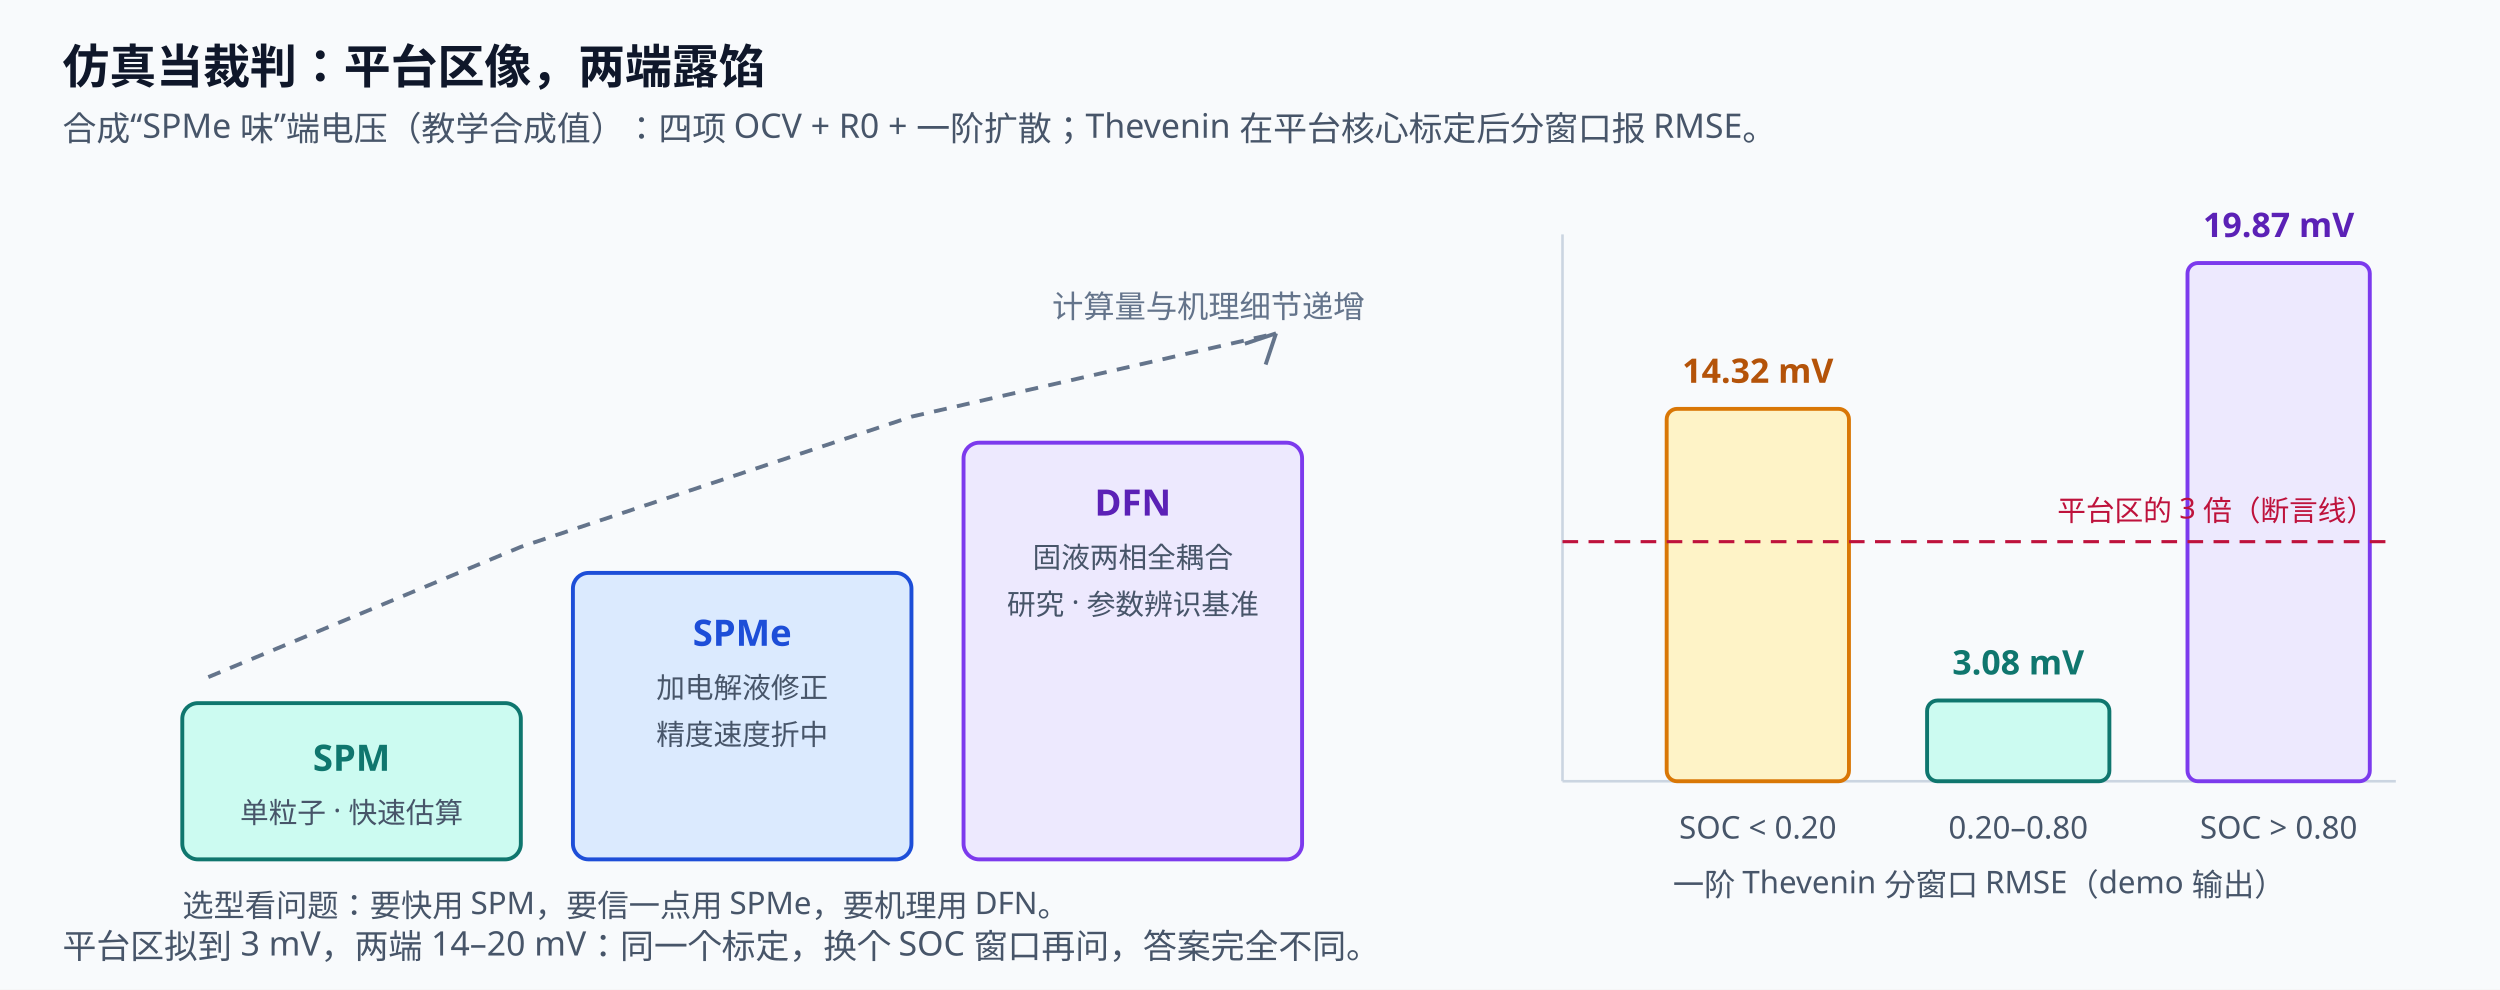
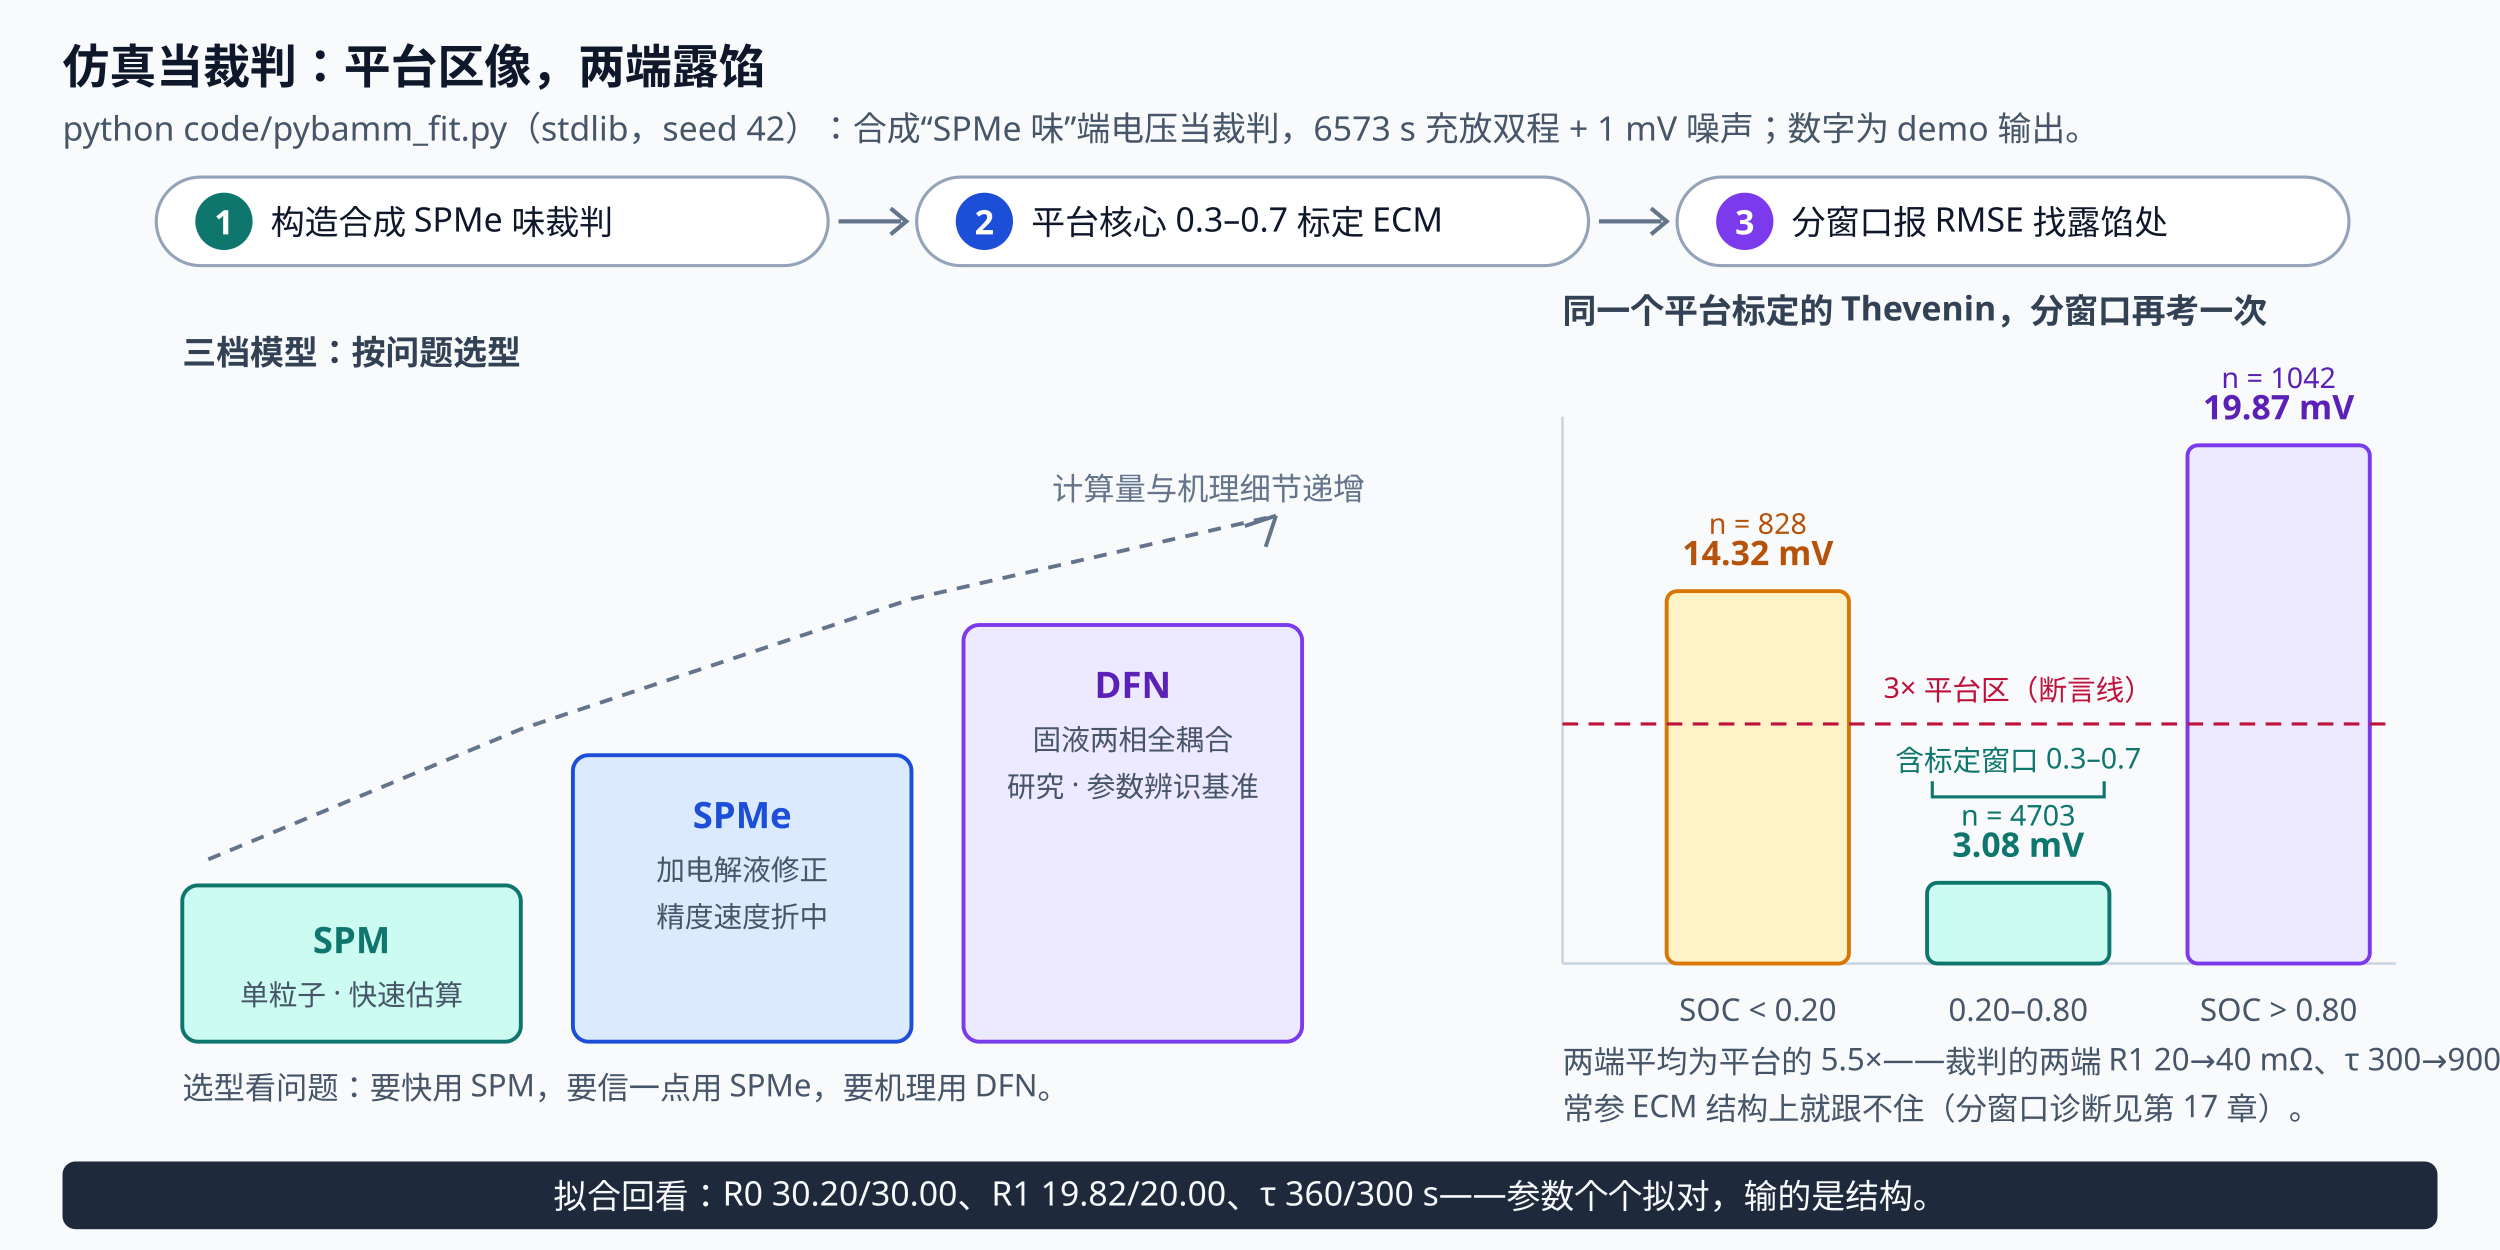
- <svg xmlns="http://www.w3.org/2000/svg" viewBox="0 0 960 380" width="960" height="380" role="img" aria-label="左：SPM、SPMe、DFN 三档模型阶梯；右：分 SOC 窗口的 RMSE 柱状图，平台区低两端高">
-   <rect x="0" y="0" width="960" height="380" fill="#f8fafc" />
+ <svg xmlns="http://www.w3.org/2000/svg" viewBox="0 0 960 480" width="960" height="480" role="img" aria-label="三步实验：构造合成 SPMe 味裁判、平台核心标定一阶 Thevenin、分窗口报 RMSE；左：SPM、SPMe、DFN 三档模型阶梯；右：分 SOC 窗口的 RMSE 柱状图，平台区 3.08 mV，两端 14.32 与 19.87 mV">
+   <rect x="0" y="0" width="960" height="480" fill="#f8fafc" />
  <text x="24" y="32" font-family="Noto Sans SC, Microsoft YaHei, sans-serif" font-size="18" font-weight="700" fill="#0f172a">仿真当裁判：平台区像，两端露馅</text>
-   <text x="24" y="54" font-family="Noto Sans SC, Microsoft YaHei, sans-serif" font-size="13" fill="#475569">合成“SPMe 味”端电压（教学合成值）：四项 OCV + R0 + 一阶扩散；Thevenin 在平台核心标定后分窗口报 RMSE。</text>
+   <text x="24" y="54" font-family="Noto Sans SC, Microsoft YaHei, sans-serif" font-size="13" fill="#475569">python code/pybamm_fit.py（stdlib，seed 42）：合成“SPMe 味”端电压当裁判，6573 s 充放双程 + 1 mV 噪声；数字为 demo 输出。</text>
  <g font-family="Noto Sans SC, Microsoft YaHei, sans-serif">
-     <rect x="70" y="270" width="130" height="60" rx="6" fill="#ccfbf1" stroke="#0f766e" stroke-width="1.5" />
-     <text x="135" y="296" font-size="14" font-weight="700" fill="#0f766e" text-anchor="middle">SPM</text>
-     <text x="135" y="316" font-size="11" fill="#475569" text-anchor="middle">单粒子 · 快速估算</text>
-     <rect x="220" y="220" width="130" height="110" rx="6" fill="#dbeafe" stroke="#1d4ed8" stroke-width="1.5" />
-     <text x="285" y="248" font-size="14" font-weight="700" fill="#1d4ed8" text-anchor="middle">SPMe</text>
-     <text x="285" y="268" font-size="11" fill="#475569" text-anchor="middle">加电解液修正</text>
-     <text x="285" y="286" font-size="11" fill="#475569" text-anchor="middle">精度速度折中</text>
-     <rect x="370" y="170" width="130" height="160" rx="6" fill="#ede9fe" stroke="#7c3aed" stroke-width="1.5" />
-     <text x="435" y="198" font-size="14" font-weight="700" fill="#5b21b6" text-anchor="middle">DFN</text>
-     <text x="435" y="218" font-size="11" fill="#475569" text-anchor="middle">固液两相全耦合</text>
-     <text x="435" y="236" font-size="11" fill="#475569" text-anchor="middle">研究 · 参数辨识基准</text>
-     <path d="M80 260 L200 210 L350 160 L490 128" fill="none" stroke="#64748b" stroke-width="1.5" stroke-dasharray="5 4" />
-     <path d="M490 128 L478 132 M490 128 L486 140" fill="none" stroke="#64748b" stroke-width="1.5" />
-     <text x="404" y="122" font-size="12" fill="#64748b">计算量与机理细节递增</text>
-     <text x="70" y="352" font-size="12" fill="#475569">选型看问题：要快用 SPM，要信一点用 SPMe，要机理用 DFN。</text>
+     <rect x="60" y="68" width="258" height="34" rx="17" fill="#ffffff" stroke="#94a3b8" stroke-width="1.2" />
+     <circle cx="86" cy="85" r="11" fill="#0f766e" />
+     <text x="86" y="90" font-size="13" font-weight="700" fill="#ffffff" text-anchor="middle">1</text>
+     <text x="104" y="90" font-size="13" fill="#0f172a">构造合成 SPMe 味裁判</text>
+     <path d="M322 85 L346 85 M342 80 L348 85 L342 90" fill="none" stroke="#64748b" stroke-width="1.6" />
+     <rect x="352" y="68" width="258" height="34" rx="17" fill="#ffffff" stroke="#94a3b8" stroke-width="1.2" />
+     <circle cx="378" cy="85" r="11" fill="#1d4ed8" />
+     <text x="378" y="90" font-size="13" font-weight="700" fill="#ffffff" text-anchor="middle">2</text>
+     <text x="396" y="90" font-size="13" fill="#0f172a">平台核心 0.3–0.7 标定 ECM</text>
+     <path d="M614 85 L638 85 M634 80 L640 85 L634 90" fill="none" stroke="#64748b" stroke-width="1.6" />
+     <rect x="644" y="68" width="258" height="34" rx="17" fill="#ffffff" stroke="#94a3b8" stroke-width="1.2" />
+     <circle cx="670" cy="85" r="11" fill="#7c3aed" />
+     <text x="670" y="90" font-size="13" font-weight="700" fill="#ffffff" text-anchor="middle">3</text>
+     <text x="688" y="90" font-size="13" fill="#0f172a">分窗口报 RMSE 找露馅处</text>
  </g>
  <g font-family="Noto Sans SC, Microsoft YaHei, sans-serif">
-     <line x1="600" y1="300" x2="920" y2="300" stroke="#cbd5e1" stroke-width="1" />
-     <line x1="600" y1="300" x2="600" y2="90" stroke="#cbd5e1" stroke-width="1" />
-     <rect x="640" y="157" width="70" height="143" rx="4" fill="#fef3c7" stroke="#d97706" stroke-width="1.5" />
-     <rect x="740" y="269" width="70" height="31" rx="4" fill="#ccfbf1" stroke="#0f766e" stroke-width="1.5" />
-     <rect x="840" y="101" width="70" height="199" rx="4" fill="#ede9fe" stroke="#7c3aed" stroke-width="1.5" />
-     <text x="675" y="147" font-size="13" font-weight="700" fill="#b45309" text-anchor="middle">14.32 mV</text>
-     <text x="775" y="259" font-size="13" font-weight="700" fill="#0f766e" text-anchor="middle">3.08 mV</text>
-     <text x="875" y="91" font-size="13" font-weight="700" fill="#5b21b6" text-anchor="middle">19.87 mV</text>
-     <text x="675" y="322" font-size="12" fill="#475569" text-anchor="middle">SOC &lt; 0.20</text>
-     <text x="775" y="322" font-size="12" fill="#475569" text-anchor="middle">0.20–0.80</text>
-     <text x="875" y="322" font-size="12" fill="#475569" text-anchor="middle">SOC &gt; 0.80</text>
-     <text x="760" y="344" font-size="12" fill="#475569" text-anchor="middle">一阶 Thevenin 分窗口 RMSE（demo 输出）</text>
-     <line x1="600" y1="208" x2="920" y2="208" stroke="#be123c" stroke-width="1.2" stroke-dasharray="6 4" />
-     <text x="912" y="200" font-size="11" fill="#be123c" text-anchor="end">平台区的 3 倍（断言线）</text>
+     <text x="70" y="140" font-size="13" font-weight="700" fill="#334155">三档模型：按问题选型</text>
+     <rect x="70" y="340" width="130" height="60" rx="6" fill="#ccfbf1" stroke="#0f766e" stroke-width="1.5" />
+     <text x="135" y="366" font-size="14" font-weight="700" fill="#0f766e" text-anchor="middle">SPM</text>
+     <text x="135" y="386" font-size="11" fill="#475569" text-anchor="middle">单粒子 · 快速估算</text>
+     <rect x="220" y="290" width="130" height="110" rx="6" fill="#dbeafe" stroke="#1d4ed8" stroke-width="1.5" />
+     <text x="285" y="318" font-size="14" font-weight="700" fill="#1d4ed8" text-anchor="middle">SPMe</text>
+     <text x="285" y="338" font-size="11" fill="#475569" text-anchor="middle">加电解液修正</text>
+     <text x="285" y="356" font-size="11" fill="#475569" text-anchor="middle">精度速度折中</text>
+     <rect x="370" y="240" width="130" height="160" rx="6" fill="#ede9fe" stroke="#7c3aed" stroke-width="1.5" />
+     <text x="435" y="268" font-size="14" font-weight="700" fill="#5b21b6" text-anchor="middle">DFN</text>
+     <text x="435" y="288" font-size="11" fill="#475569" text-anchor="middle">固液两相全耦合</text>
+     <text x="435" y="306" font-size="11" fill="#475569" text-anchor="middle">研究 · 参数辨识基准</text>
+     <path d="M80 330 L200 280 L350 230 L490 198" fill="none" stroke="#64748b" stroke-width="1.5" stroke-dasharray="5 4" />
+     <path d="M490 198 L478 202 M490 198 L486 210" fill="none" stroke="#64748b" stroke-width="1.5" />
+     <text x="404" y="192" font-size="12" fill="#64748b">计算量与机理细节递增</text>
+     <text x="70" y="422" font-size="12" fill="#475569">选型看问题：要快用 SPM，要信一点用 SPMe，要机理用 DFN。</text>
  </g>
-   <text x="24" y="368" font-family="Noto Sans SC, Microsoft YaHei, sans-serif" font-size="13" fill="#475569">平台区拟到 3 mV，两端 14–20 mV：同一个标定，换个 SOC 窗口再问，答案完全不同。</text>
+   <g font-family="Noto Sans SC, Microsoft YaHei, sans-serif">
+     <text x="600" y="124" font-size="13" font-weight="700" fill="#334155">同一个平台标定的 Thevenin，分窗口再考一次</text>
+     <line x1="600" y1="370" x2="920" y2="370" stroke="#cbd5e1" stroke-width="1" />
+     <line x1="600" y1="370" x2="600" y2="160" stroke="#cbd5e1" stroke-width="1" />
+     <rect x="640" y="227" width="70" height="143" rx="4" fill="#fef3c7" stroke="#d97706" stroke-width="1.5" />
+     <rect x="740" y="339" width="70" height="31" rx="4" fill="#ccfbf1" stroke="#0f766e" stroke-width="1.5" />
+     <rect x="840" y="171" width="70" height="199" rx="4" fill="#ede9fe" stroke="#7c3aed" stroke-width="1.5" />
+     <text x="675" y="217" font-size="13" font-weight="700" fill="#b45309" text-anchor="middle">14.32 mV</text>
+     <text x="675" y="205" font-size="11" fill="#b45309" text-anchor="middle">n = 828</text>
+     <text x="775" y="329" font-size="13" font-weight="700" fill="#0f766e" text-anchor="middle">3.08 mV</text>
+     <text x="775" y="317" font-size="11" fill="#0f766e" text-anchor="middle">n = 4703</text>
+     <text x="875" y="161" font-size="13" font-weight="700" fill="#5b21b6" text-anchor="middle">19.87 mV</text>
+     <text x="875" y="149" font-size="11" fill="#5b21b6" text-anchor="middle">n = 1042</text>
+     <text x="675" y="392" font-size="12" fill="#475569" text-anchor="middle">SOC &lt; 0.20</text>
+     <text x="775" y="392" font-size="12" fill="#475569" text-anchor="middle">0.20–0.80</text>
+     <text x="875" y="392" font-size="12" fill="#475569" text-anchor="middle">SOC &gt; 0.80</text>
+     <path d="M742 300 L742 306 L808 306 L808 300" fill="none" stroke="#0f766e" stroke-width="1.2" />
+     <text x="775" y="296" font-size="11" fill="#0f766e" text-anchor="middle">含标定窗口 0.3–0.7</text>
+     <line x1="600" y1="278" x2="920" y2="278" stroke="#be123c" stroke-width="1.2" stroke-dasharray="6 4" />
+     <text x="775" y="268" font-size="11" fill="#be123c" text-anchor="middle">3× 平台区（断言线）</text>
+     <text x="600" y="412" font-size="12" fill="#475569">两端平均为平台的 5.5×——裁判的两端 R1 20→40 mΩ、τ 300→900 s，</text>
+     <text x="600" y="430" font-size="12" fill="#475569">常参 ECM 结构上就跟不住（分窗口诊断见第 17 章）。</text>
+   </g>
+   <rect x="24" y="446" width="912" height="26" rx="5" fill="#1e293b" />
+   <text x="480" y="464" font-family="Noto Sans SC, Microsoft YaHei, sans-serif" font-size="13" fill="#f8fafc" text-anchor="middle">拟合回看：R0 30.20/30.00、R1 19.82/20.00、τ 360/300 s——参数个个拟对，输的是结构。</text>
</svg>
